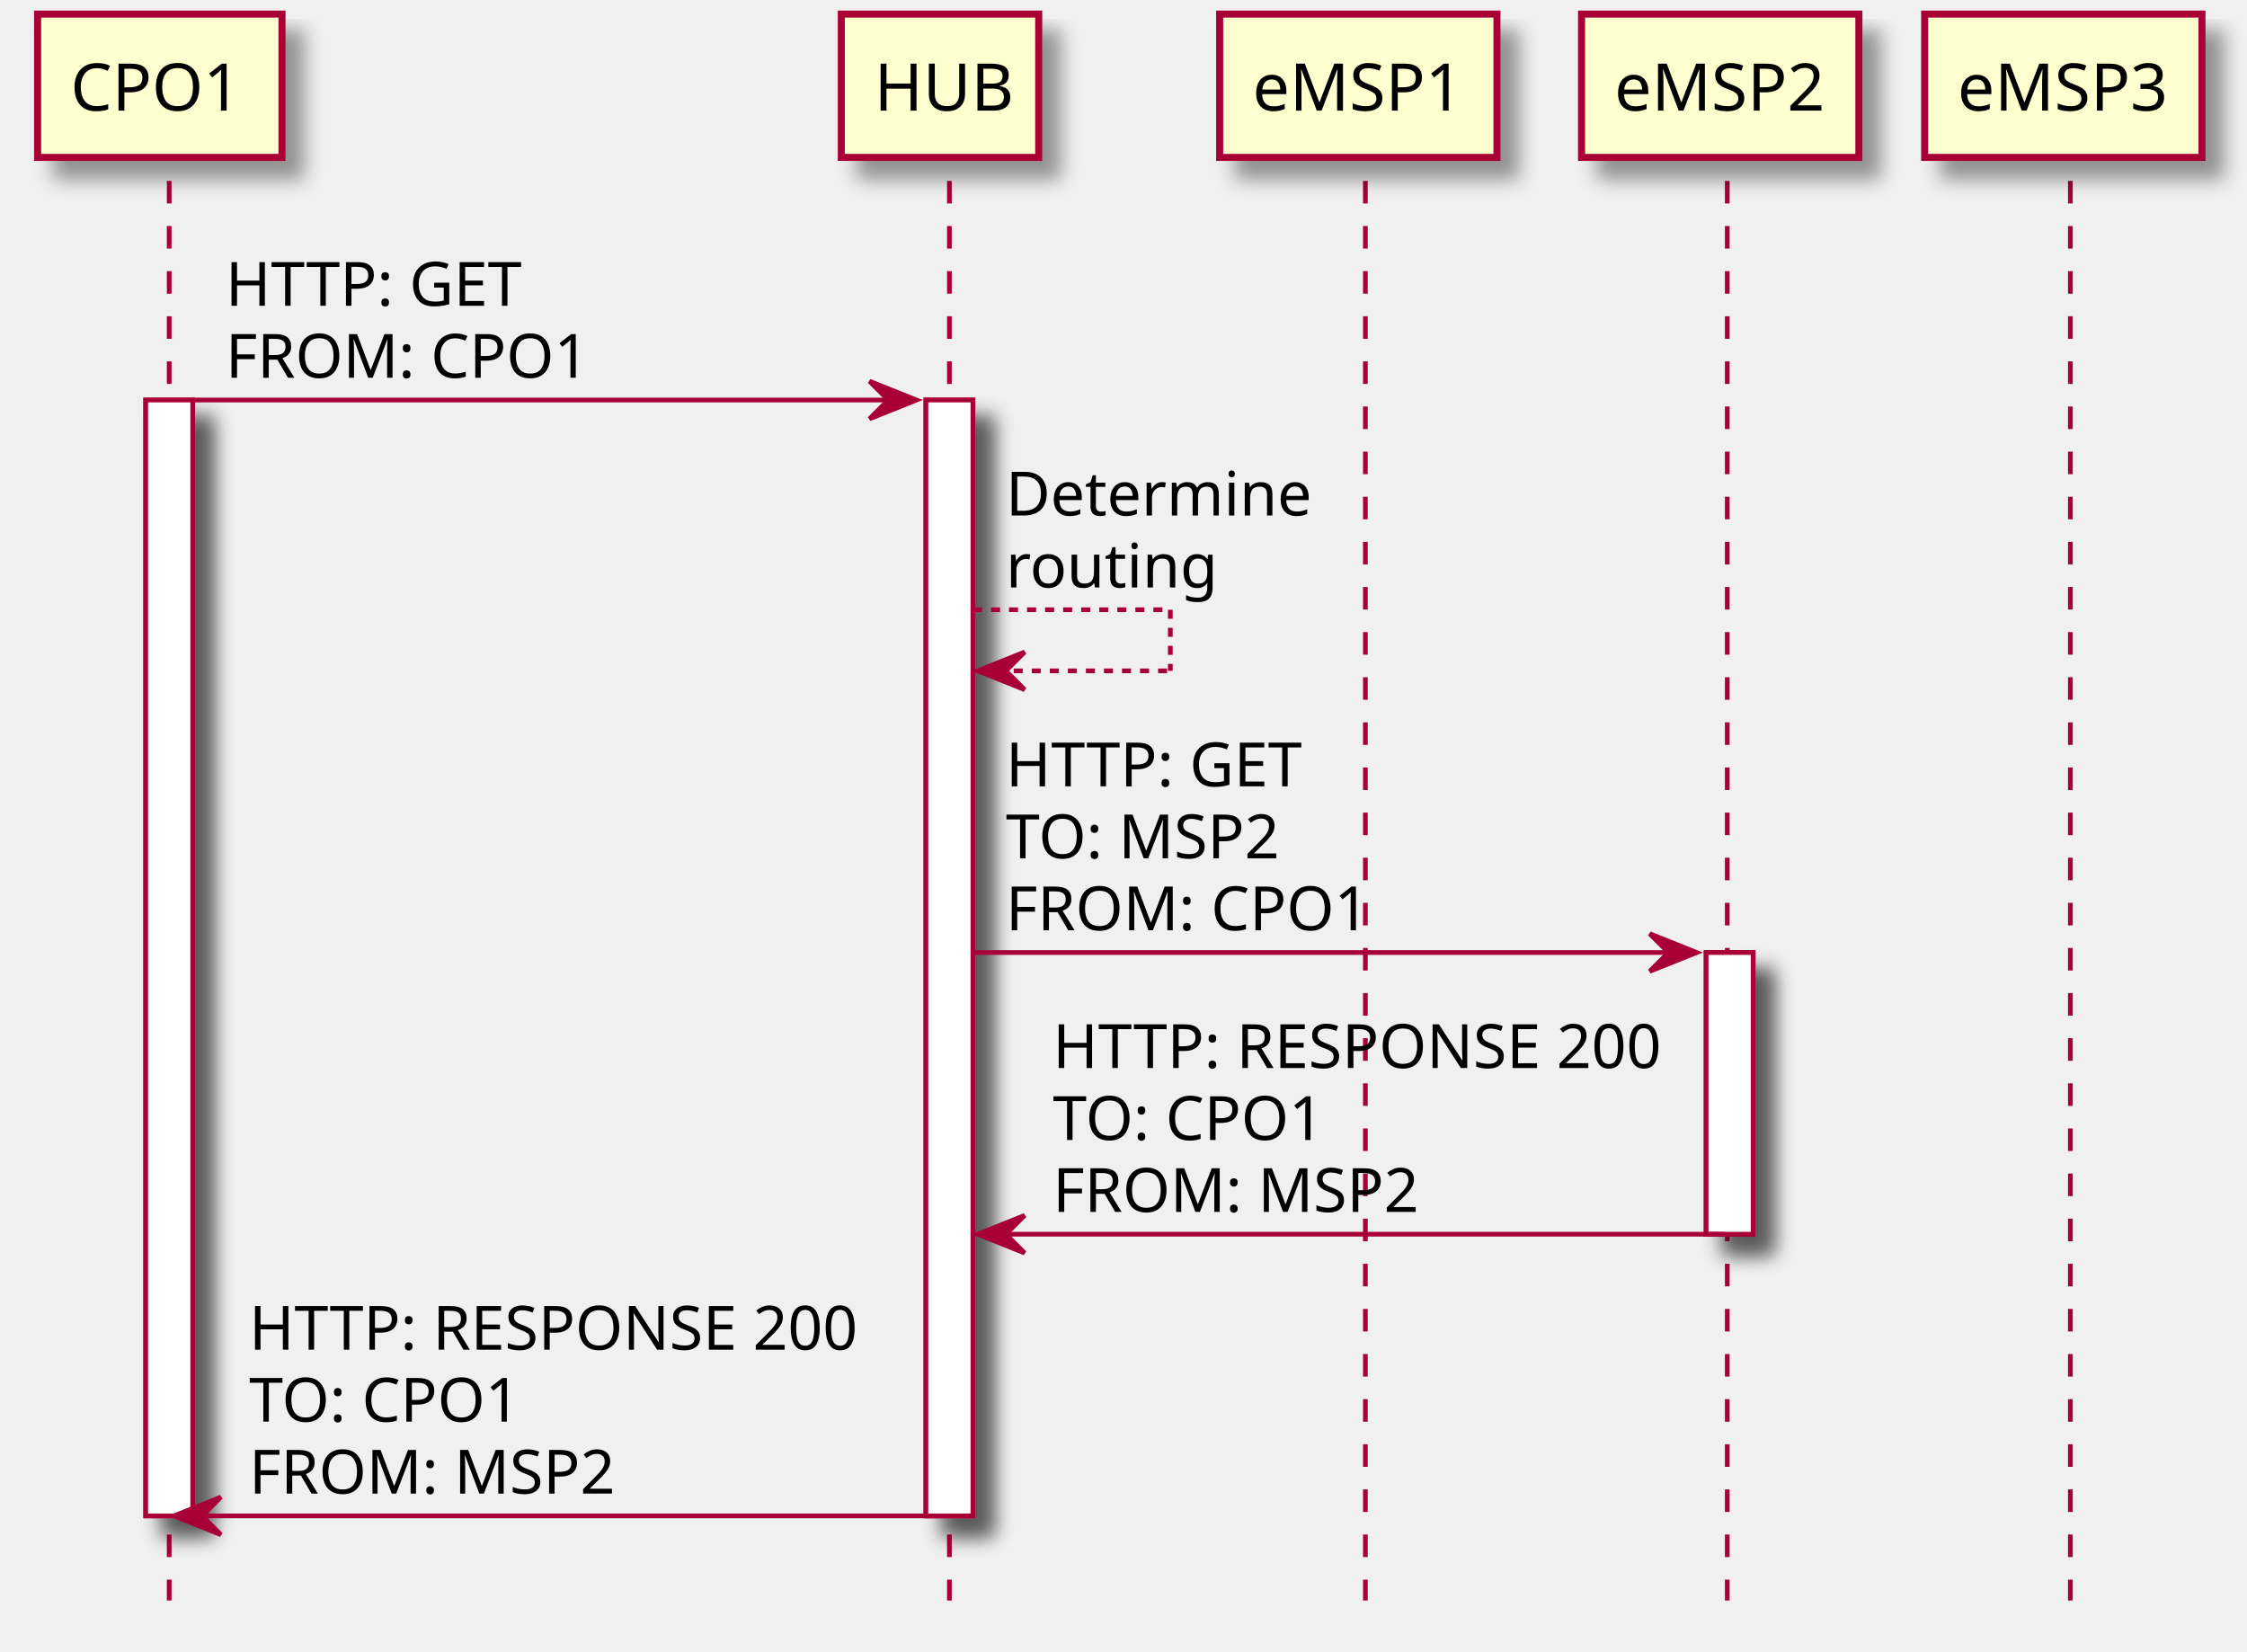
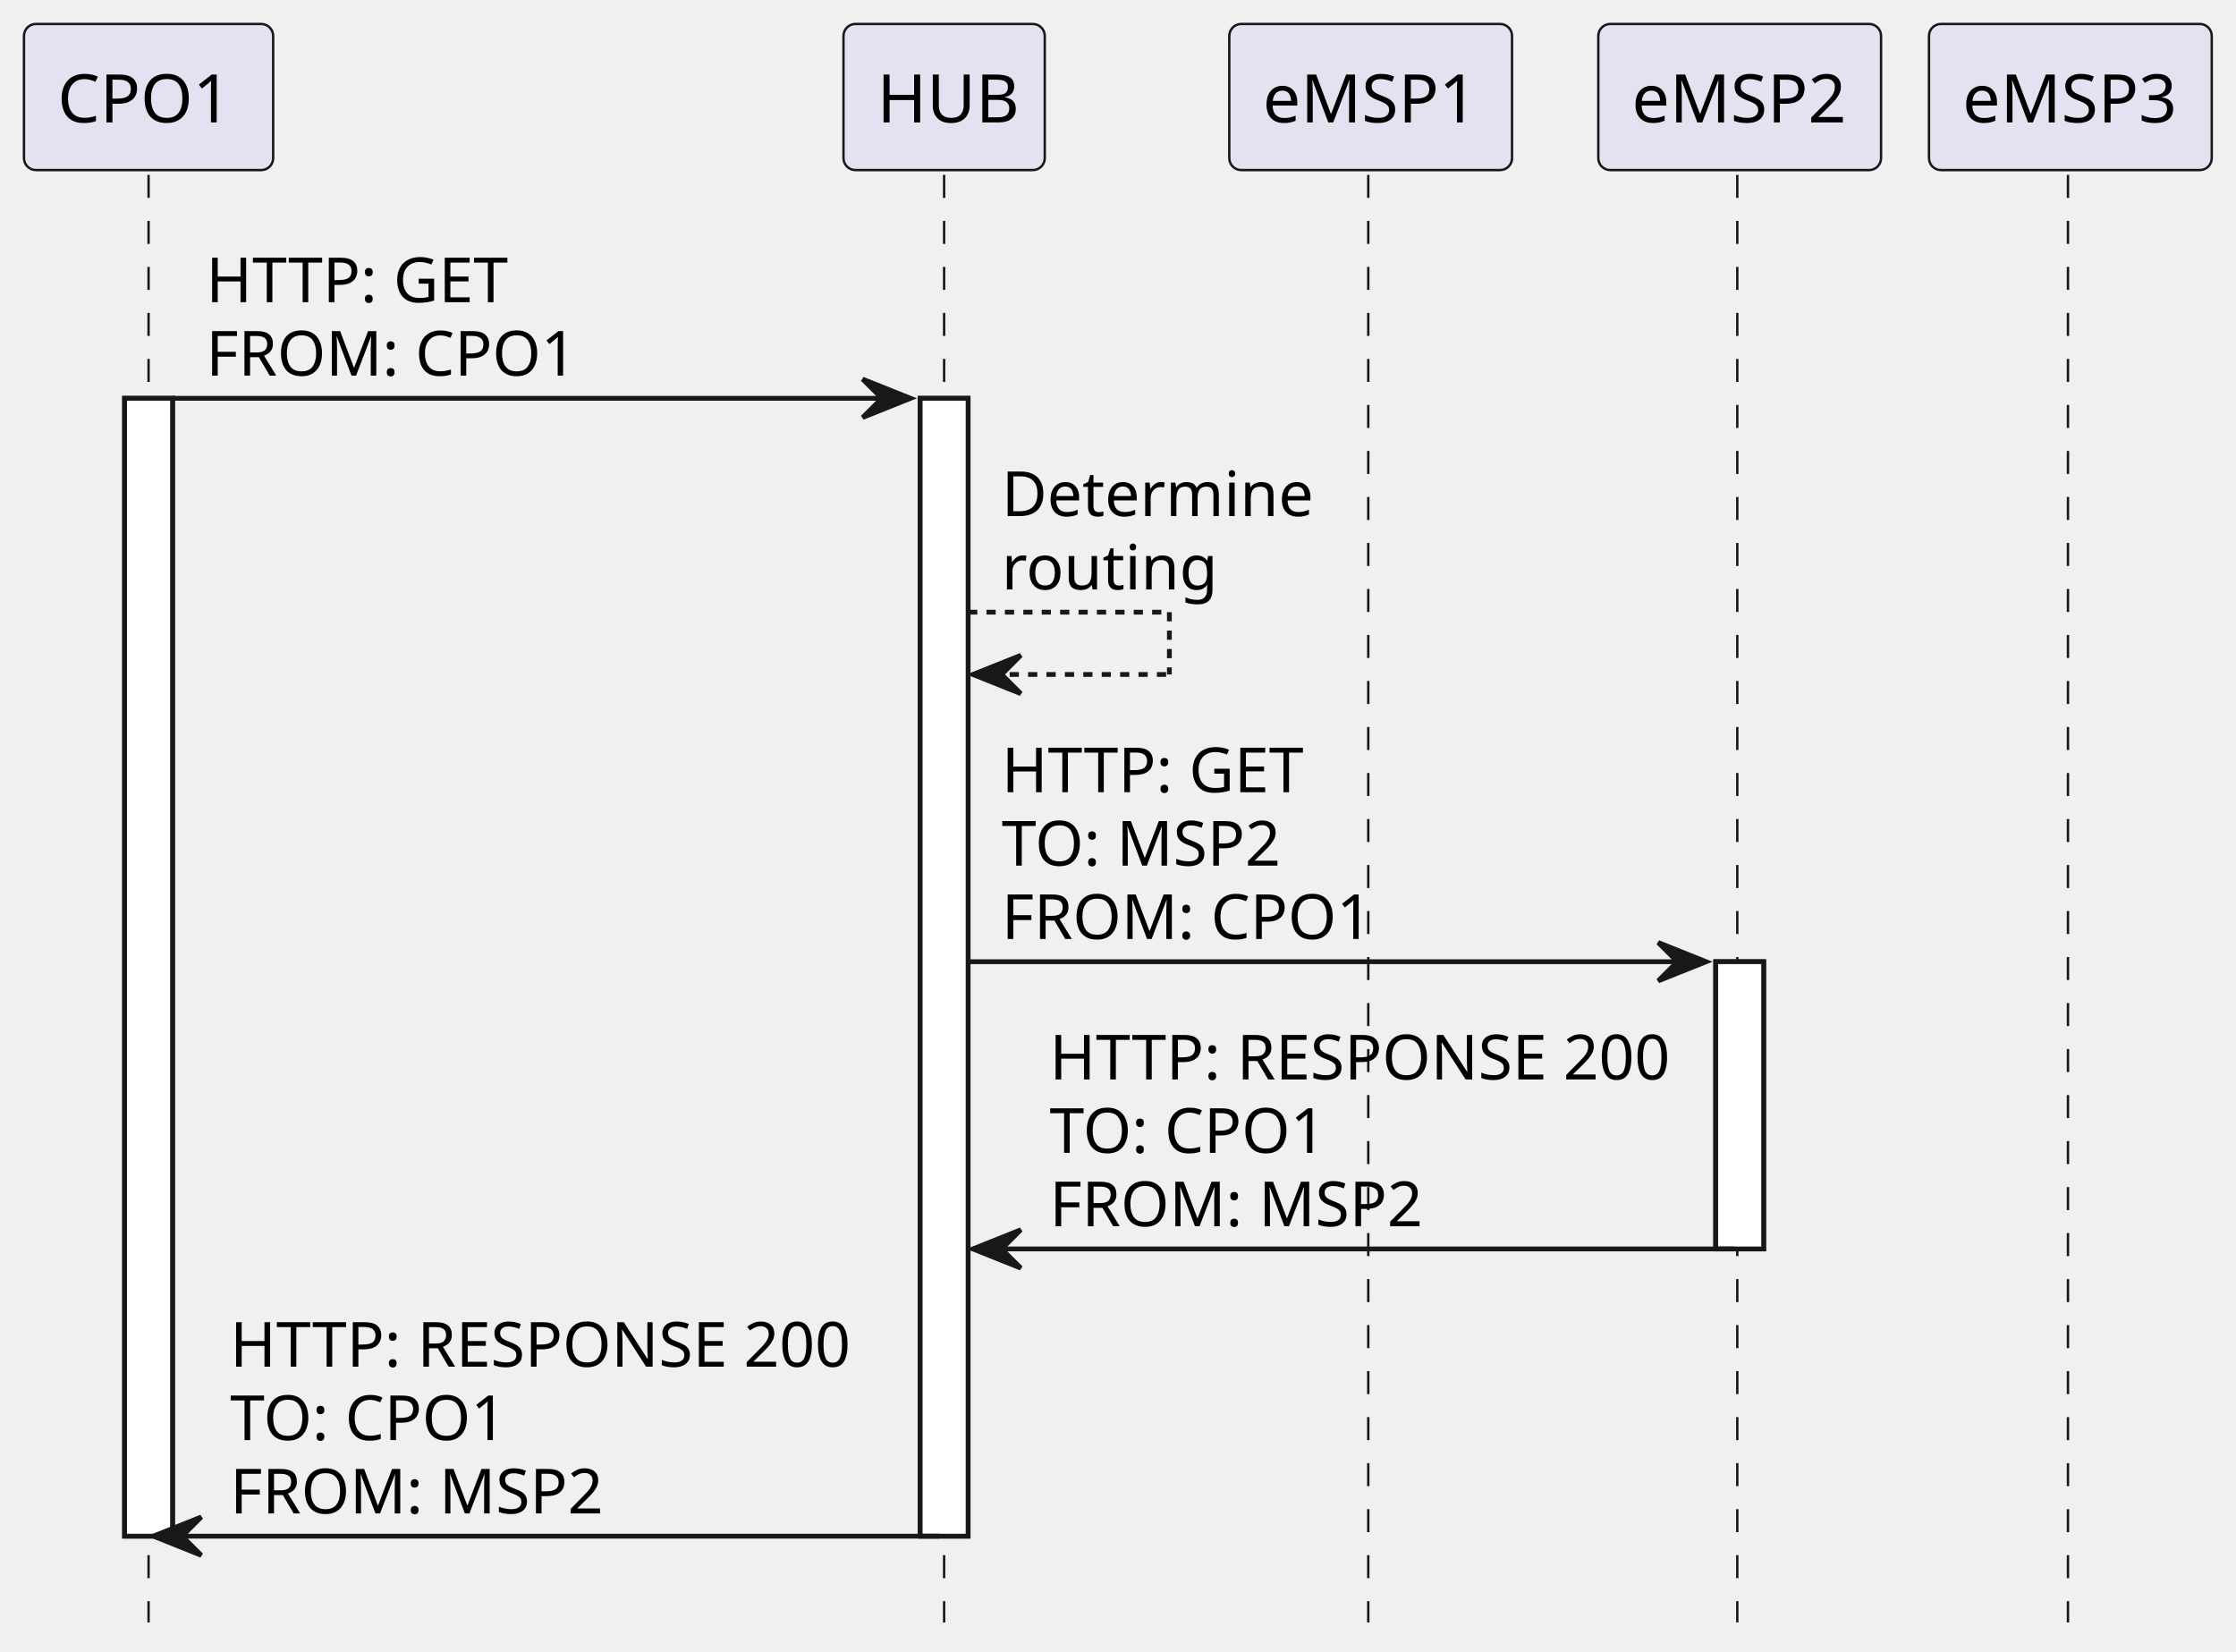
- <svg xmlns="http://www.w3.org/2000/svg" contentScriptType="application/ecmascript" contentStyleType="text/css" height="366.667px" preserveAspectRatio="none" style="width:498px;height:366px;" version="1.1" viewBox="0 0 498 366" width="498.958px" zoomAndPan="magnify">
-   <defs>
-     <filter height="300%" id="f19bg6jeq635x" width="300%" x="-1" y="-1">
-       <feGaussianBlur result="blurOut" stdDeviation="2.083" />
-       <feColorMatrix in="blurOut" result="blurOut2" type="matrix" values="0 0 0 0 0 0 0 0 0 0 0 0 0 0 0 0 0 0 .4 0" />
-       <feOffset dx="4.167" dy="4.167" in="blurOut2" result="blurOut3" />
-       <feBlend in="SourceGraphic" in2="blurOut3" mode="normal" />
-     </filter>
-   </defs>
+ <svg xmlns="http://www.w3.org/2000/svg" contentStyleType="text/css" height="359.375px" preserveAspectRatio="none" style="width:486px;height:359px;background:#FFFFFF;" version="1.1" viewBox="0 0 486 359" width="486.458px" zoomAndPan="magnify">
+   <defs />
  <g>
-     <rect fill="#FFFFFF" filter="url(#f19bg6jeq635x)" height="247.308" style="stroke: #A80036; stroke-width: 1.042;" width="10.417" x="32.292" y="88.656" />
-     <rect fill="#FFFFFF" filter="url(#f19bg6jeq635x)" height="247.308" style="stroke: #A80036; stroke-width: 1.042;" width="10.417" x="205.208" y="88.656" />
-     <rect fill="#FFFFFF" filter="url(#f19bg6jeq635x)" height="62.429" style="stroke: #A80036; stroke-width: 1.042;" width="10.417" x="378.125" y="211.106" />
-     <line style="stroke: #A80036; stroke-width: 1.042; stroke-dasharray: 5.0,5.0;" x1="37.5" x2="37.5" y1="40.092" y2="354.714" />
-     <line style="stroke: #A80036; stroke-width: 1.042; stroke-dasharray: 5.0,5.0;" x1="210.417" x2="210.417" y1="40.092" y2="354.714" />
-     <line style="stroke: #A80036; stroke-width: 1.042; stroke-dasharray: 5.0,5.0;" x1="302.604" x2="302.604" y1="40.092" y2="354.714" />
-     <line style="stroke: #A80036; stroke-width: 1.042; stroke-dasharray: 5.0,5.0;" x1="382.812" x2="382.812" y1="40.092" y2="354.714" />
-     <line style="stroke: #A80036; stroke-width: 1.042; stroke-dasharray: 5.0,5.0;" x1="458.854" x2="458.854" y1="40.092" y2="354.714" />
-     <rect fill="#FEFECE" filter="url(#f19bg6jeq635x)" height="31.759" style="stroke: #A80036; stroke-width: 1.562;" width="54.167" x="8.333" y="3.125" />
-     <text fill="#000000" font-family="sans-serif" font-size="14.583" lengthAdjust="spacingAndGlyphs" textLength="39.583" x="15.625" y="24.516">CPO1</text>
-     <rect fill="#FEFECE" filter="url(#f19bg6jeq635x)" height="31.759" style="stroke: #A80036; stroke-width: 1.562;" width="43.75" x="186.458" y="3.125" />
-     <text fill="#000000" font-family="sans-serif" font-size="14.583" lengthAdjust="spacingAndGlyphs" textLength="29.167" x="193.75" y="24.516">HUB</text>
-     <rect fill="#FEFECE" filter="url(#f19bg6jeq635x)" height="31.759" style="stroke: #A80036; stroke-width: 1.562;" width="61.458" x="270.312" y="3.125" />
-     <text fill="#000000" font-family="sans-serif" font-size="14.583" lengthAdjust="spacingAndGlyphs" textLength="46.875" x="277.604" y="24.516">eMSP1</text>
-     <rect fill="#FEFECE" filter="url(#f19bg6jeq635x)" height="31.759" style="stroke: #A80036; stroke-width: 1.562;" width="61.458" x="350.521" y="3.125" />
-     <text fill="#000000" font-family="sans-serif" font-size="14.583" lengthAdjust="spacingAndGlyphs" textLength="46.875" x="357.812" y="24.516">eMSP2</text>
-     <rect fill="#FEFECE" filter="url(#f19bg6jeq635x)" height="31.759" style="stroke: #A80036; stroke-width: 1.562;" width="61.458" x="426.562" y="3.125" />
-     <text fill="#000000" font-family="sans-serif" font-size="14.583" lengthAdjust="spacingAndGlyphs" textLength="46.875" x="433.854" y="24.516">eMSP3</text>
-     <rect fill="#FFFFFF" filter="url(#f19bg6jeq635x)" height="247.308" style="stroke: #A80036; stroke-width: 1.042;" width="10.417" x="32.292" y="88.656" />
-     <rect fill="#FFFFFF" filter="url(#f19bg6jeq635x)" height="247.308" style="stroke: #A80036; stroke-width: 1.042;" width="10.417" x="205.208" y="88.656" />
-     <rect fill="#FFFFFF" filter="url(#f19bg6jeq635x)" height="62.429" style="stroke: #A80036; stroke-width: 1.042;" width="10.417" x="378.125" y="211.106" />
-     <polygon fill="#A80036" points="192.708,84.489,203.125,88.656,192.708,92.822,196.875,88.656" style="stroke: #A80036; stroke-width: 1.042;" />
-     <line style="stroke: #A80036; stroke-width: 1.042;" x1="42.708" x2="198.958" y1="88.656" y2="88.656" />
-     <text fill="#000000" font-family="sans-serif" font-size="13.542" lengthAdjust="spacingAndGlyphs" textLength="67.708" x="50" y="67.767">HTTP: GET</text>
-     <text fill="#000000" font-family="sans-serif" font-size="13.542" lengthAdjust="spacingAndGlyphs" textLength="81.25" x="50" y="83.716">FROM: CPO1</text>
-     <line style="stroke: #A80036; stroke-width: 1.042; stroke-dasharray: 2.0,2.0;" x1="215.625" x2="259.375" y1="135.136" y2="135.136" />
-     <line style="stroke: #A80036; stroke-width: 1.042; stroke-dasharray: 2.0,2.0;" x1="259.375" x2="259.375" y1="135.136" y2="148.678" />
-     <line style="stroke: #A80036; stroke-width: 1.042; stroke-dasharray: 2.0,2.0;" x1="216.667" x2="259.375" y1="148.678" y2="148.678" />
-     <polygon fill="#A80036" points="227.083,144.511,216.667,148.678,227.083,152.844,222.917,148.678" style="stroke: #A80036; stroke-width: 1.042;" />
-     <text fill="#000000" font-family="sans-serif" font-size="13.542" lengthAdjust="spacingAndGlyphs" textLength="67.708" x="222.917" y="114.248">Determine</text>
-     <text fill="#000000" font-family="sans-serif" font-size="13.542" lengthAdjust="spacingAndGlyphs" textLength="47.917" x="222.917" y="130.196">routing</text>
-     <polygon fill="#A80036" points="365.625,206.94,376.042,211.106,365.625,215.273,369.792,211.106" style="stroke: #A80036; stroke-width: 1.042;" />
-     <line style="stroke: #A80036; stroke-width: 1.042;" x1="215.625" x2="371.875" y1="211.106" y2="211.106" />
-     <text fill="#000000" font-family="sans-serif" font-size="13.542" lengthAdjust="spacingAndGlyphs" textLength="67.708" x="222.917" y="174.27">HTTP: GET</text>
-     <text fill="#000000" font-family="sans-serif" font-size="13.542" lengthAdjust="spacingAndGlyphs" textLength="61.458" x="222.917" y="190.218">TO: MSP2</text>
-     <text fill="#000000" font-family="sans-serif" font-size="13.542" lengthAdjust="spacingAndGlyphs" textLength="81.25" x="222.917" y="206.167">FROM: CPO1</text>
-     <polygon fill="#A80036" points="227.083,269.368,216.667,273.535,227.083,277.702,222.917,273.535" style="stroke: #A80036; stroke-width: 1.042;" />
-     <line style="stroke: #A80036; stroke-width: 1.042;" x1="220.833" x2="382.292" y1="273.535" y2="273.535" />
-     <text fill="#000000" font-family="sans-serif" font-size="13.542" lengthAdjust="spacingAndGlyphs" textLength="137.5" x="233.333" y="236.698">HTTP: RESPONSE 200</text>
-     <text fill="#000000" font-family="sans-serif" font-size="13.542" lengthAdjust="spacingAndGlyphs" textLength="62.5" x="233.333" y="252.647">TO: CPO1</text>
-     <text fill="#000000" font-family="sans-serif" font-size="13.542" lengthAdjust="spacingAndGlyphs" textLength="80.208" x="233.333" y="268.595">FROM: MSP2</text>
-     <polygon fill="#A80036" points="48.958,331.797,38.542,335.964,48.958,340.131,44.792,335.964" style="stroke: #A80036; stroke-width: 1.042;" />
-     <line style="stroke: #A80036; stroke-width: 1.042;" x1="42.708" x2="209.375" y1="335.964" y2="335.964" />
-     <text fill="#000000" font-family="sans-serif" font-size="13.542" lengthAdjust="spacingAndGlyphs" textLength="137.5" x="55.208" y="299.127">HTTP: RESPONSE 200</text>
-     <text fill="#000000" font-family="sans-serif" font-size="13.542" lengthAdjust="spacingAndGlyphs" textLength="62.5" x="55.208" y="315.076">TO: CPO1</text>
-     <text fill="#000000" font-family="sans-serif" font-size="13.542" lengthAdjust="spacingAndGlyphs" textLength="80.208" x="55.208" y="331.024">FROM: MSP2</text>
+     <rect fill="#FFFFFF" height="247.308" style="stroke:#181818;stroke-width:1.042;" width="10.417" x="27.083" y="86.572" />
+     <rect fill="#FFFFFF" height="247.308" style="stroke:#181818;stroke-width:1.042;" width="10.417" x="200" y="86.572" />
+     <rect fill="#FFFFFF" height="62.429" style="stroke:#181818;stroke-width:1.042;" width="10.417" x="372.917" y="209.023" />
+     <line style="stroke:#181818;stroke-width:0.521;stroke-dasharray:5.0,5.0;" x1="32.292" x2="32.292" y1="38.009" y2="352.631" />
+     <line style="stroke:#181818;stroke-width:0.521;stroke-dasharray:5.0,5.0;" x1="205.208" x2="205.208" y1="38.009" y2="352.631" />
+     <line style="stroke:#181818;stroke-width:0.521;stroke-dasharray:5.0,5.0;" x1="297.396" x2="297.396" y1="38.009" y2="352.631" />
+     <line style="stroke:#181818;stroke-width:0.521;stroke-dasharray:5.0,5.0;" x1="377.604" x2="377.604" y1="38.009" y2="352.631" />
+     <line style="stroke:#181818;stroke-width:0.521;stroke-dasharray:5.0,5.0;" x1="449.479" x2="449.479" y1="38.009" y2="352.631" />
+     <rect fill="#E2E2F0" height="31.759" rx="2.604" ry="2.604" style="stroke:#181818;stroke-width:0.521;" width="54.167" x="5.208" y="5.208" />
+     <text fill="#000000" font-family="sans-serif" font-size="14.583" lengthAdjust="spacing" textLength="39.583" x="12.5" y="26.599">CPO1</text>
+     <rect fill="#E2E2F0" height="31.759" rx="2.604" ry="2.604" style="stroke:#181818;stroke-width:0.521;" width="43.75" x="183.333" y="5.208" />
+     <text fill="#000000" font-family="sans-serif" font-size="14.583" lengthAdjust="spacing" textLength="29.167" x="190.625" y="26.599">HUB</text>
+     <rect fill="#E2E2F0" height="31.759" rx="2.604" ry="2.604" style="stroke:#181818;stroke-width:0.521;" width="61.458" x="267.188" y="5.208" />
+     <text fill="#000000" font-family="sans-serif" font-size="14.583" lengthAdjust="spacing" textLength="46.875" x="274.479" y="26.599">eMSP1</text>
+     <rect fill="#E2E2F0" height="31.759" rx="2.604" ry="2.604" style="stroke:#181818;stroke-width:0.521;" width="61.458" x="347.396" y="5.208" />
+     <text fill="#000000" font-family="sans-serif" font-size="14.583" lengthAdjust="spacing" textLength="46.875" x="354.688" y="26.599">eMSP2</text>
+     <rect fill="#E2E2F0" height="31.759" rx="2.604" ry="2.604" style="stroke:#181818;stroke-width:0.521;" width="61.458" x="419.271" y="5.208" />
+     <text fill="#000000" font-family="sans-serif" font-size="14.583" lengthAdjust="spacing" textLength="46.875" x="426.562" y="26.599">eMSP3</text>
+     <rect fill="#FFFFFF" height="247.308" style="stroke:#181818;stroke-width:1.042;" width="10.417" x="27.083" y="86.572" />
+     <rect fill="#FFFFFF" height="247.308" style="stroke:#181818;stroke-width:1.042;" width="10.417" x="200" y="86.572" />
+     <rect fill="#FFFFFF" height="62.429" style="stroke:#181818;stroke-width:1.042;" width="10.417" x="372.917" y="209.023" />
+     <polygon fill="#181818" points="187.5,82.406,197.917,86.572,187.5,90.739,191.667,86.572" style="stroke:#181818;stroke-width:1.042;" />
+     <line style="stroke:#181818;stroke-width:1.042;" x1="37.5" x2="193.75" y1="86.572" y2="86.572" />
+     <text fill="#000000" font-family="sans-serif" font-size="13.542" lengthAdjust="spacing" textLength="67.708" x="44.792" y="65.684">HTTP: GET</text>
+     <text fill="#000000" font-family="sans-serif" font-size="13.542" lengthAdjust="spacing" textLength="81.25" x="44.792" y="81.632">FROM: CPO1</text>
+     <line style="stroke:#181818;stroke-width:1.042;stroke-dasharray:2.0,2.0;" x1="210.417" x2="254.167" y1="133.053" y2="133.053" />
+     <line style="stroke:#181818;stroke-width:1.042;stroke-dasharray:2.0,2.0;" x1="254.167" x2="254.167" y1="133.053" y2="146.594" />
+     <line style="stroke:#181818;stroke-width:1.042;stroke-dasharray:2.0,2.0;" x1="211.458" x2="254.167" y1="146.594" y2="146.594" />
+     <polygon fill="#181818" points="221.875,142.428,211.458,146.594,221.875,150.761,217.708,146.594" style="stroke:#181818;stroke-width:1.042;" />
+     <text fill="#000000" font-family="sans-serif" font-size="13.542" lengthAdjust="spacing" textLength="67.708" x="217.708" y="112.164">Determine</text>
+     <text fill="#000000" font-family="sans-serif" font-size="13.542" lengthAdjust="spacing" textLength="47.917" x="217.708" y="128.113">routing</text>
+     <polygon fill="#181818" points="360.417,204.856,370.833,209.023,360.417,213.19,364.583,209.023" style="stroke:#181818;stroke-width:1.042;" />
+     <line style="stroke:#181818;stroke-width:1.042;" x1="210.417" x2="366.667" y1="209.023" y2="209.023" />
+     <text fill="#000000" font-family="sans-serif" font-size="13.542" lengthAdjust="spacing" textLength="67.708" x="217.708" y="172.186">HTTP: GET</text>
+     <text fill="#000000" font-family="sans-serif" font-size="13.542" lengthAdjust="spacing" textLength="61.458" x="217.708" y="188.135">TO: MSP2</text>
+     <text fill="#000000" font-family="sans-serif" font-size="13.542" lengthAdjust="spacing" textLength="81.25" x="217.708" y="204.083">FROM: CPO1</text>
+     <polygon fill="#181818" points="221.875,267.285,211.458,271.452,221.875,275.618,217.708,271.452" style="stroke:#181818;stroke-width:1.042;" />
+     <line style="stroke:#181818;stroke-width:1.042;" x1="215.625" x2="377.083" y1="271.452" y2="271.452" />
+     <text fill="#000000" font-family="sans-serif" font-size="13.542" lengthAdjust="spacing" textLength="137.5" x="228.125" y="234.615">HTTP: RESPONSE 200</text>
+     <text fill="#000000" font-family="sans-serif" font-size="13.542" lengthAdjust="spacing" textLength="62.5" x="228.125" y="250.564">TO: CPO1</text>
+     <text fill="#000000" font-family="sans-serif" font-size="13.542" lengthAdjust="spacing" textLength="80.208" x="228.125" y="266.512">FROM: MSP2</text>
+     <polygon fill="#181818" points="43.75,329.714,33.333,333.881,43.75,338.047,39.583,333.881" style="stroke:#181818;stroke-width:1.042;" />
+     <line style="stroke:#181818;stroke-width:1.042;" x1="37.5" x2="204.167" y1="333.881" y2="333.881" />
+     <text fill="#000000" font-family="sans-serif" font-size="13.542" lengthAdjust="spacing" textLength="137.5" x="50" y="297.044">HTTP: RESPONSE 200</text>
+     <text fill="#000000" font-family="sans-serif" font-size="13.542" lengthAdjust="spacing" textLength="62.5" x="50" y="312.992">TO: CPO1</text>
+     <text fill="#000000" font-family="sans-serif" font-size="13.542" lengthAdjust="spacing" textLength="80.208" x="50" y="328.941">FROM: MSP2</text>
  </g>
</svg>
